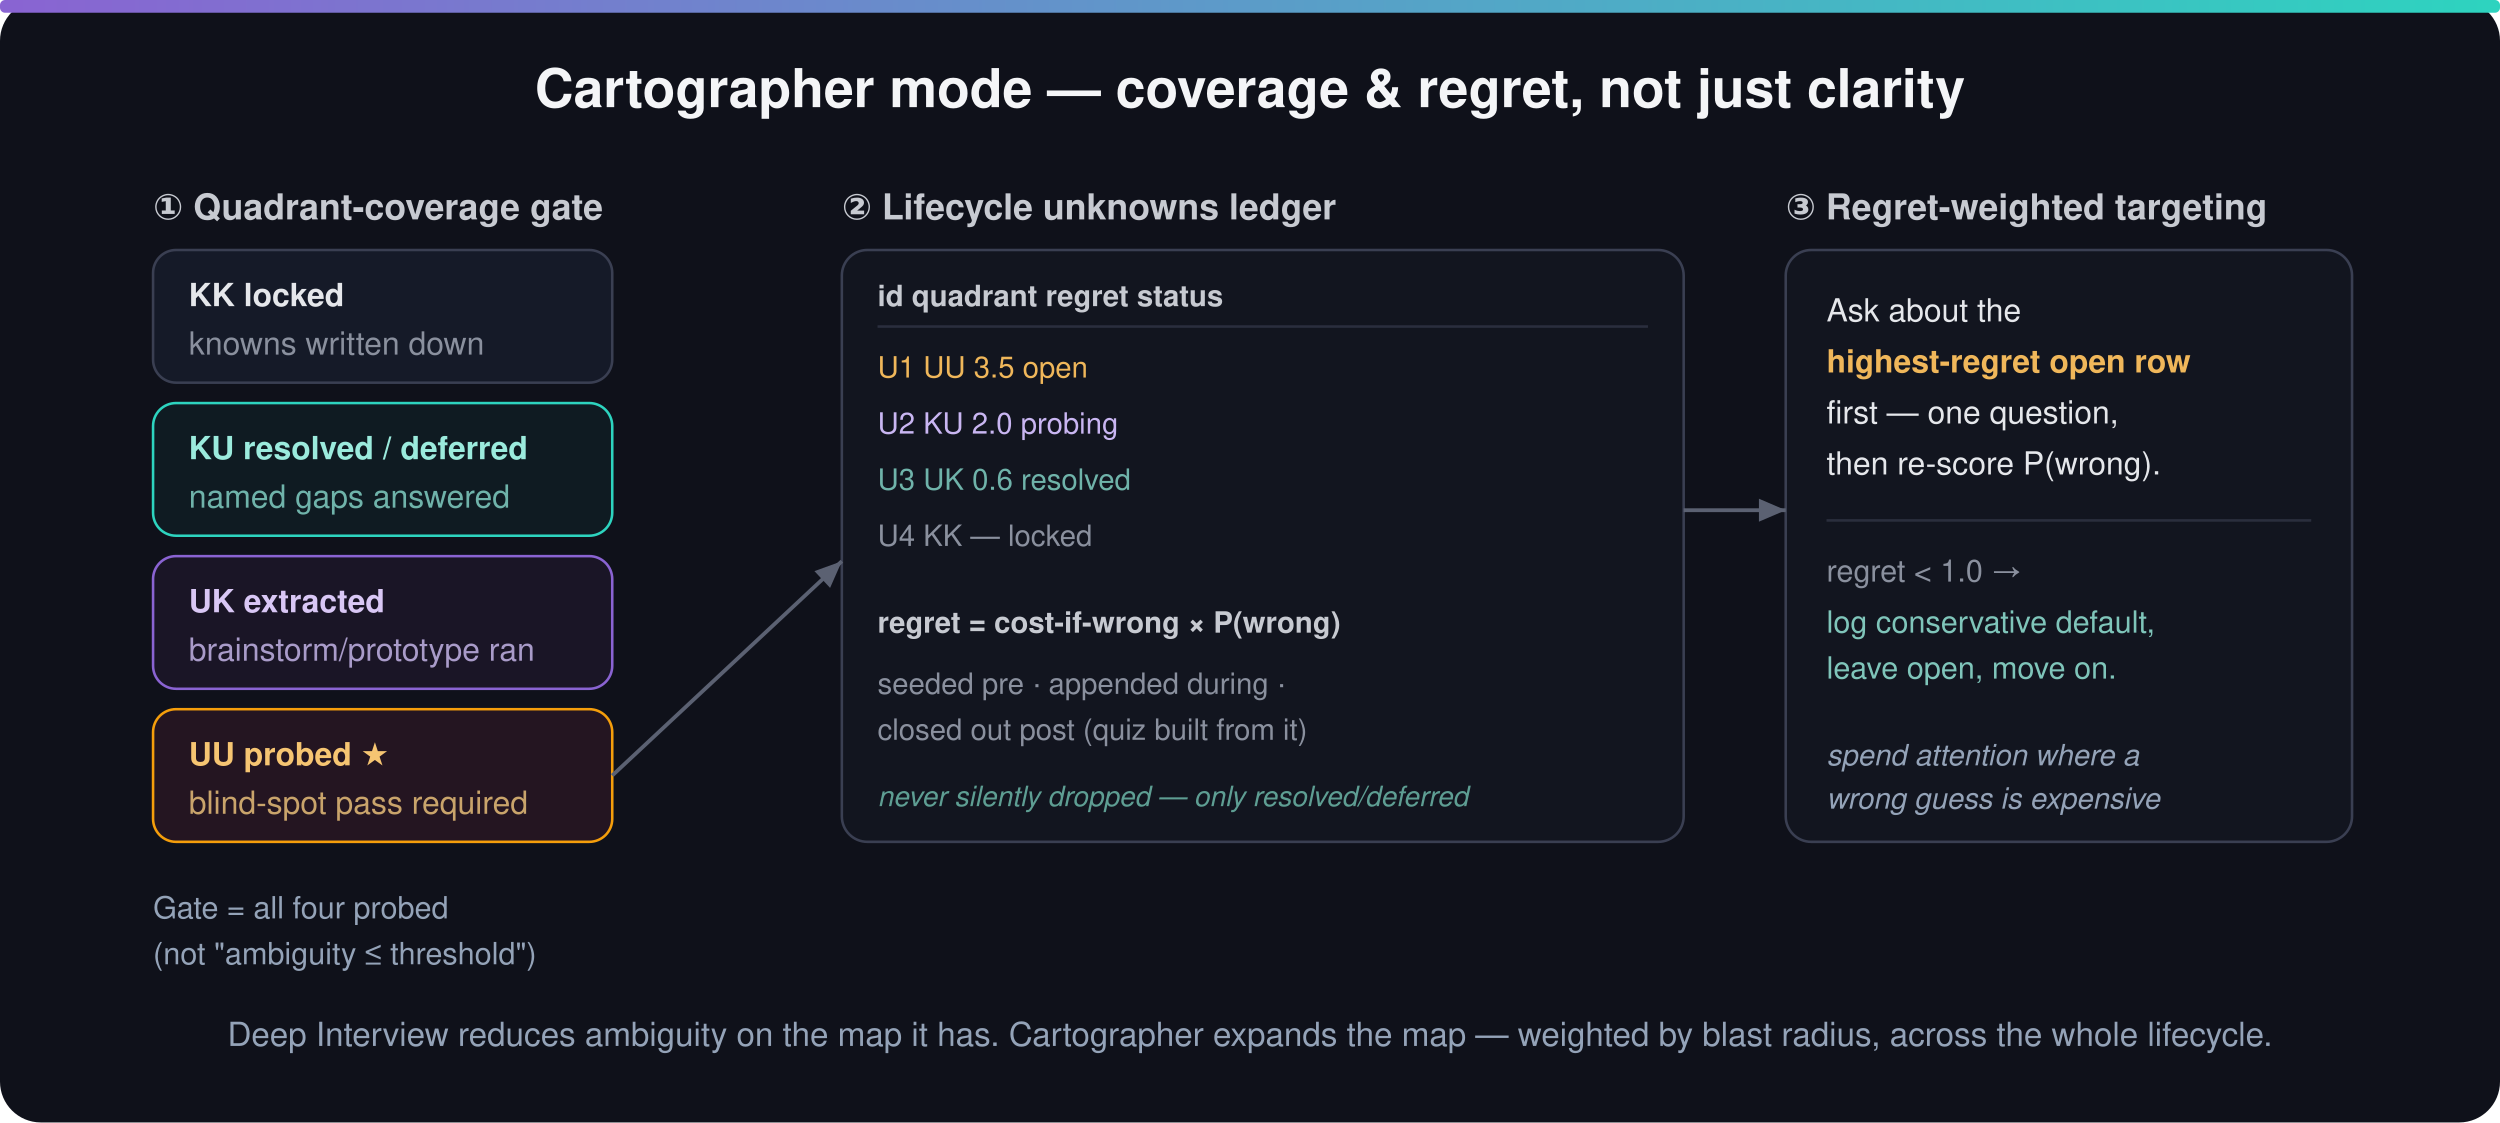
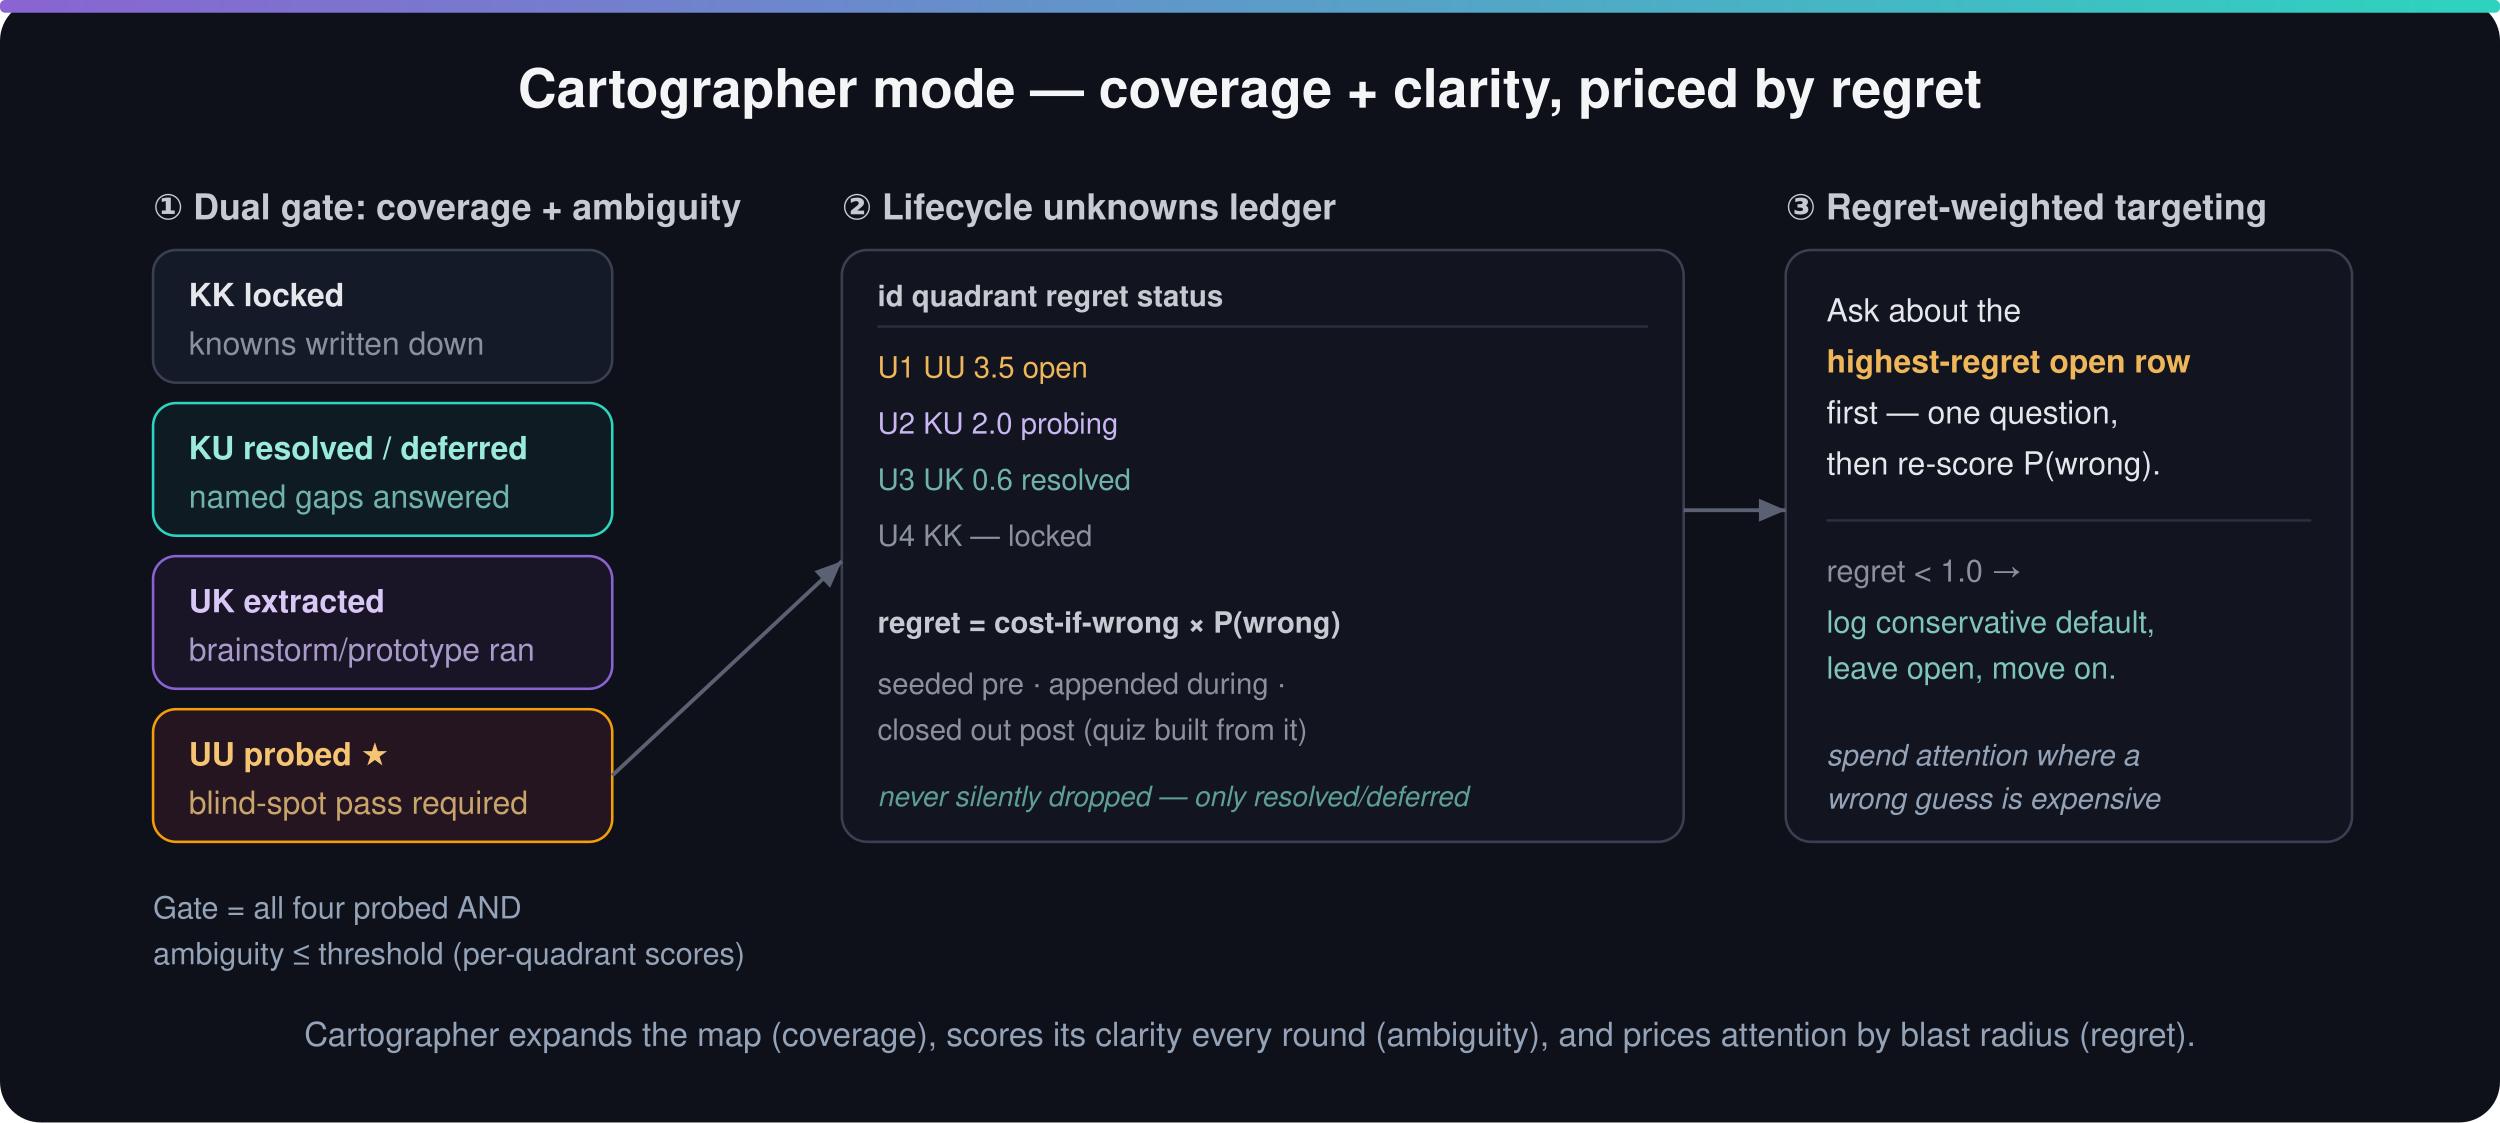
<svg xmlns="http://www.w3.org/2000/svg" width="980" height="440" viewBox="0 0 980 440" font-family="'Segoe UI',Helvetica,Arial,sans-serif">
  <defs>
    <marker id="a2" markerWidth="10" markerHeight="10" refX="7" refY="3" orient="auto">
      <path d="M0 0 L7 3 L0 6 Z" fill="#5B6172" />
    </marker>
    <linearGradient id="acc2" x1="0" y1="0" x2="1" y2="0">
      <stop offset="0" stop-color="#8A63D2" />
      <stop offset="1" stop-color="#2DD4BF" />
    </linearGradient>
  </defs>
  <rect width="980" height="440" rx="16" fill="#0F111A" />
  <rect x="0" y="0" width="980" height="5" rx="2" fill="url(#acc2)" />
-   <text x="490" y="42" font-size="21" font-weight="700" fill="#F4F5F7" text-anchor="middle">Cartographer mode — coverage &amp; regret, not just clarity</text>
-   <text x="60" y="86" font-size="14" font-weight="700" fill="#C7CAD1">① Quadrant-coverage gate</text>
+   <text x="490" y="42" font-size="21" font-weight="700" fill="#F4F5F7" text-anchor="middle">Cartographer mode — coverage + clarity, priced by regret</text>
+   <text x="60" y="86" font-size="14" font-weight="700" fill="#C7CAD1">① Dual gate: coverage + ambiguity</text>
  <g font-size="12.5">
    <rect x="60" y="98" width="180" height="52" rx="9" fill="#151A28" stroke="#3A3F52" />
    <text x="74" y="120" fill="#E5E7EB" font-weight="600">KK locked</text>
    <text x="74" y="139" fill="#8A909E">knowns written down</text>
    <rect x="60" y="158" width="180" height="52" rx="9" fill="#0F1B22" stroke="#2DD4BF" />
    <text x="74" y="180" fill="#9BEBDD" font-weight="600">KU resolved / deferred</text>
    <text x="74" y="199" fill="#6FB3AA">named gaps answered</text>
    <rect x="60" y="218" width="180" height="52" rx="9" fill="#1A1526" stroke="#8A63D2" />
    <text x="74" y="240" fill="#D9C7F5" font-weight="600">UK extracted</text>
    <text x="74" y="259" fill="#A99BC9">brainstorm/prototype ran</text>
    <rect x="60" y="278" width="180" height="52" rx="9" fill="#241521" stroke="#F59E0B" />
    <text x="74" y="300" fill="#F6C572" font-weight="600">UU probed ★</text>
    <text x="74" y="319" fill="#C9A46B">blind-spot pass required</text>
  </g>
-   <text x="60" y="360" font-size="12" fill="#94A3B8">Gate = all four probed</text>
-   <text x="60" y="378" font-size="12" fill="#94A3B8">(not "ambiguity ≤ threshold")</text>
+   <text x="60" y="360" font-size="12" fill="#94A3B8">Gate = all four probed AND</text>
+   <text x="60" y="378" font-size="12" fill="#94A3B8">ambiguity ≤ threshold (per-quadrant scores)</text>
  <text x="330" y="86" font-size="14" font-weight="700" fill="#C7CAD1">② Lifecycle unknowns ledger</text>
  <rect x="330" y="98" width="330" height="232" rx="10" fill="#12151F" stroke="#3A3F52" />
  <g font-size="11.5" fill="#94A3B8">
    <text x="344" y="120" font-weight="700" fill="#C7CAD1">id  quadrant   regret   status</text>
    <line x1="344" y1="128" x2="646" y2="128" stroke="#2A2E3D" />
    <text x="344" y="148" fill="#F0B75A">U1   UU          3.5      open</text>
    <text x="344" y="170" fill="#C9B6F2">U2   KU          2.0      probing</text>
    <text x="344" y="192" fill="#6FB3AA">U3   UK          0.6      resolved</text>
    <text x="344" y="214" fill="#8A909E">U4   KK          —        locked</text>
  </g>
  <text x="344" y="248" font-size="11.5" fill="#C7CAD1" font-weight="600">regret = cost-if-wrong × P(wrong)</text>
  <text x="344" y="272" font-size="11.5" fill="#8A909E">seeded pre · appended during ·</text>
  <text x="344" y="290" font-size="11.5" fill="#8A909E">closed out post (quiz built from it)</text>
  <text x="344" y="316" font-size="11" fill="#5E9E93" font-style="italic">never silently dropped — only resolved/deferred</text>
  <text x="700" y="86" font-size="14" font-weight="700" fill="#C7CAD1">③ Regret-weighted targeting</text>
  <rect x="700" y="98" width="222" height="232" rx="10" fill="#12151F" stroke="#3A3F52" />
  <text x="716" y="126" font-size="12.5" fill="#E5E7EB">Ask about the</text>
  <text x="716" y="146" font-size="12.5" fill="#F0B75A" font-weight="700">highest-regret open row</text>
  <text x="716" y="166" font-size="12.5" fill="#E5E7EB">first — one question,</text>
  <text x="716" y="186" font-size="12.5" fill="#E5E7EB">then re-score P(wrong).</text>
  <line x1="716" y1="204" x2="906" y2="204" stroke="#2A2E3D" />
  <text x="716" y="228" font-size="12" fill="#8A909E">regret &lt; 1.0 →</text>
  <text x="716" y="248" font-size="12" fill="#7FC5BA">log conservative default,</text>
  <text x="716" y="266" font-size="12" fill="#7FC5BA">leave open, move on.</text>
  <text x="716" y="300" font-size="11.5" fill="#94A3B8" font-style="italic">spend attention where a</text>
  <text x="716" y="317" font-size="11.5" fill="#94A3B8" font-style="italic">wrong guess is expensive</text>
  <line x1="240" y1="304" x2="330" y2="220" stroke="#5B6172" stroke-width="1.5" marker-end="url(#a2)" />
  <line x1="660" y1="200" x2="700" y2="200" stroke="#5B6172" stroke-width="1.5" marker-end="url(#a2)" />
-   <text x="490" y="410" font-size="13" fill="#94A3B8" text-anchor="middle">Deep Interview reduces ambiguity on the map it has. Cartographer expands the map — weighted by blast radius, across the whole lifecycle.</text>
+   <text x="490" y="410" font-size="13" fill="#94A3B8" text-anchor="middle">Cartographer expands the map (coverage), scores its clarity every round (ambiguity), and prices attention by blast radius (regret).</text>
</svg>
